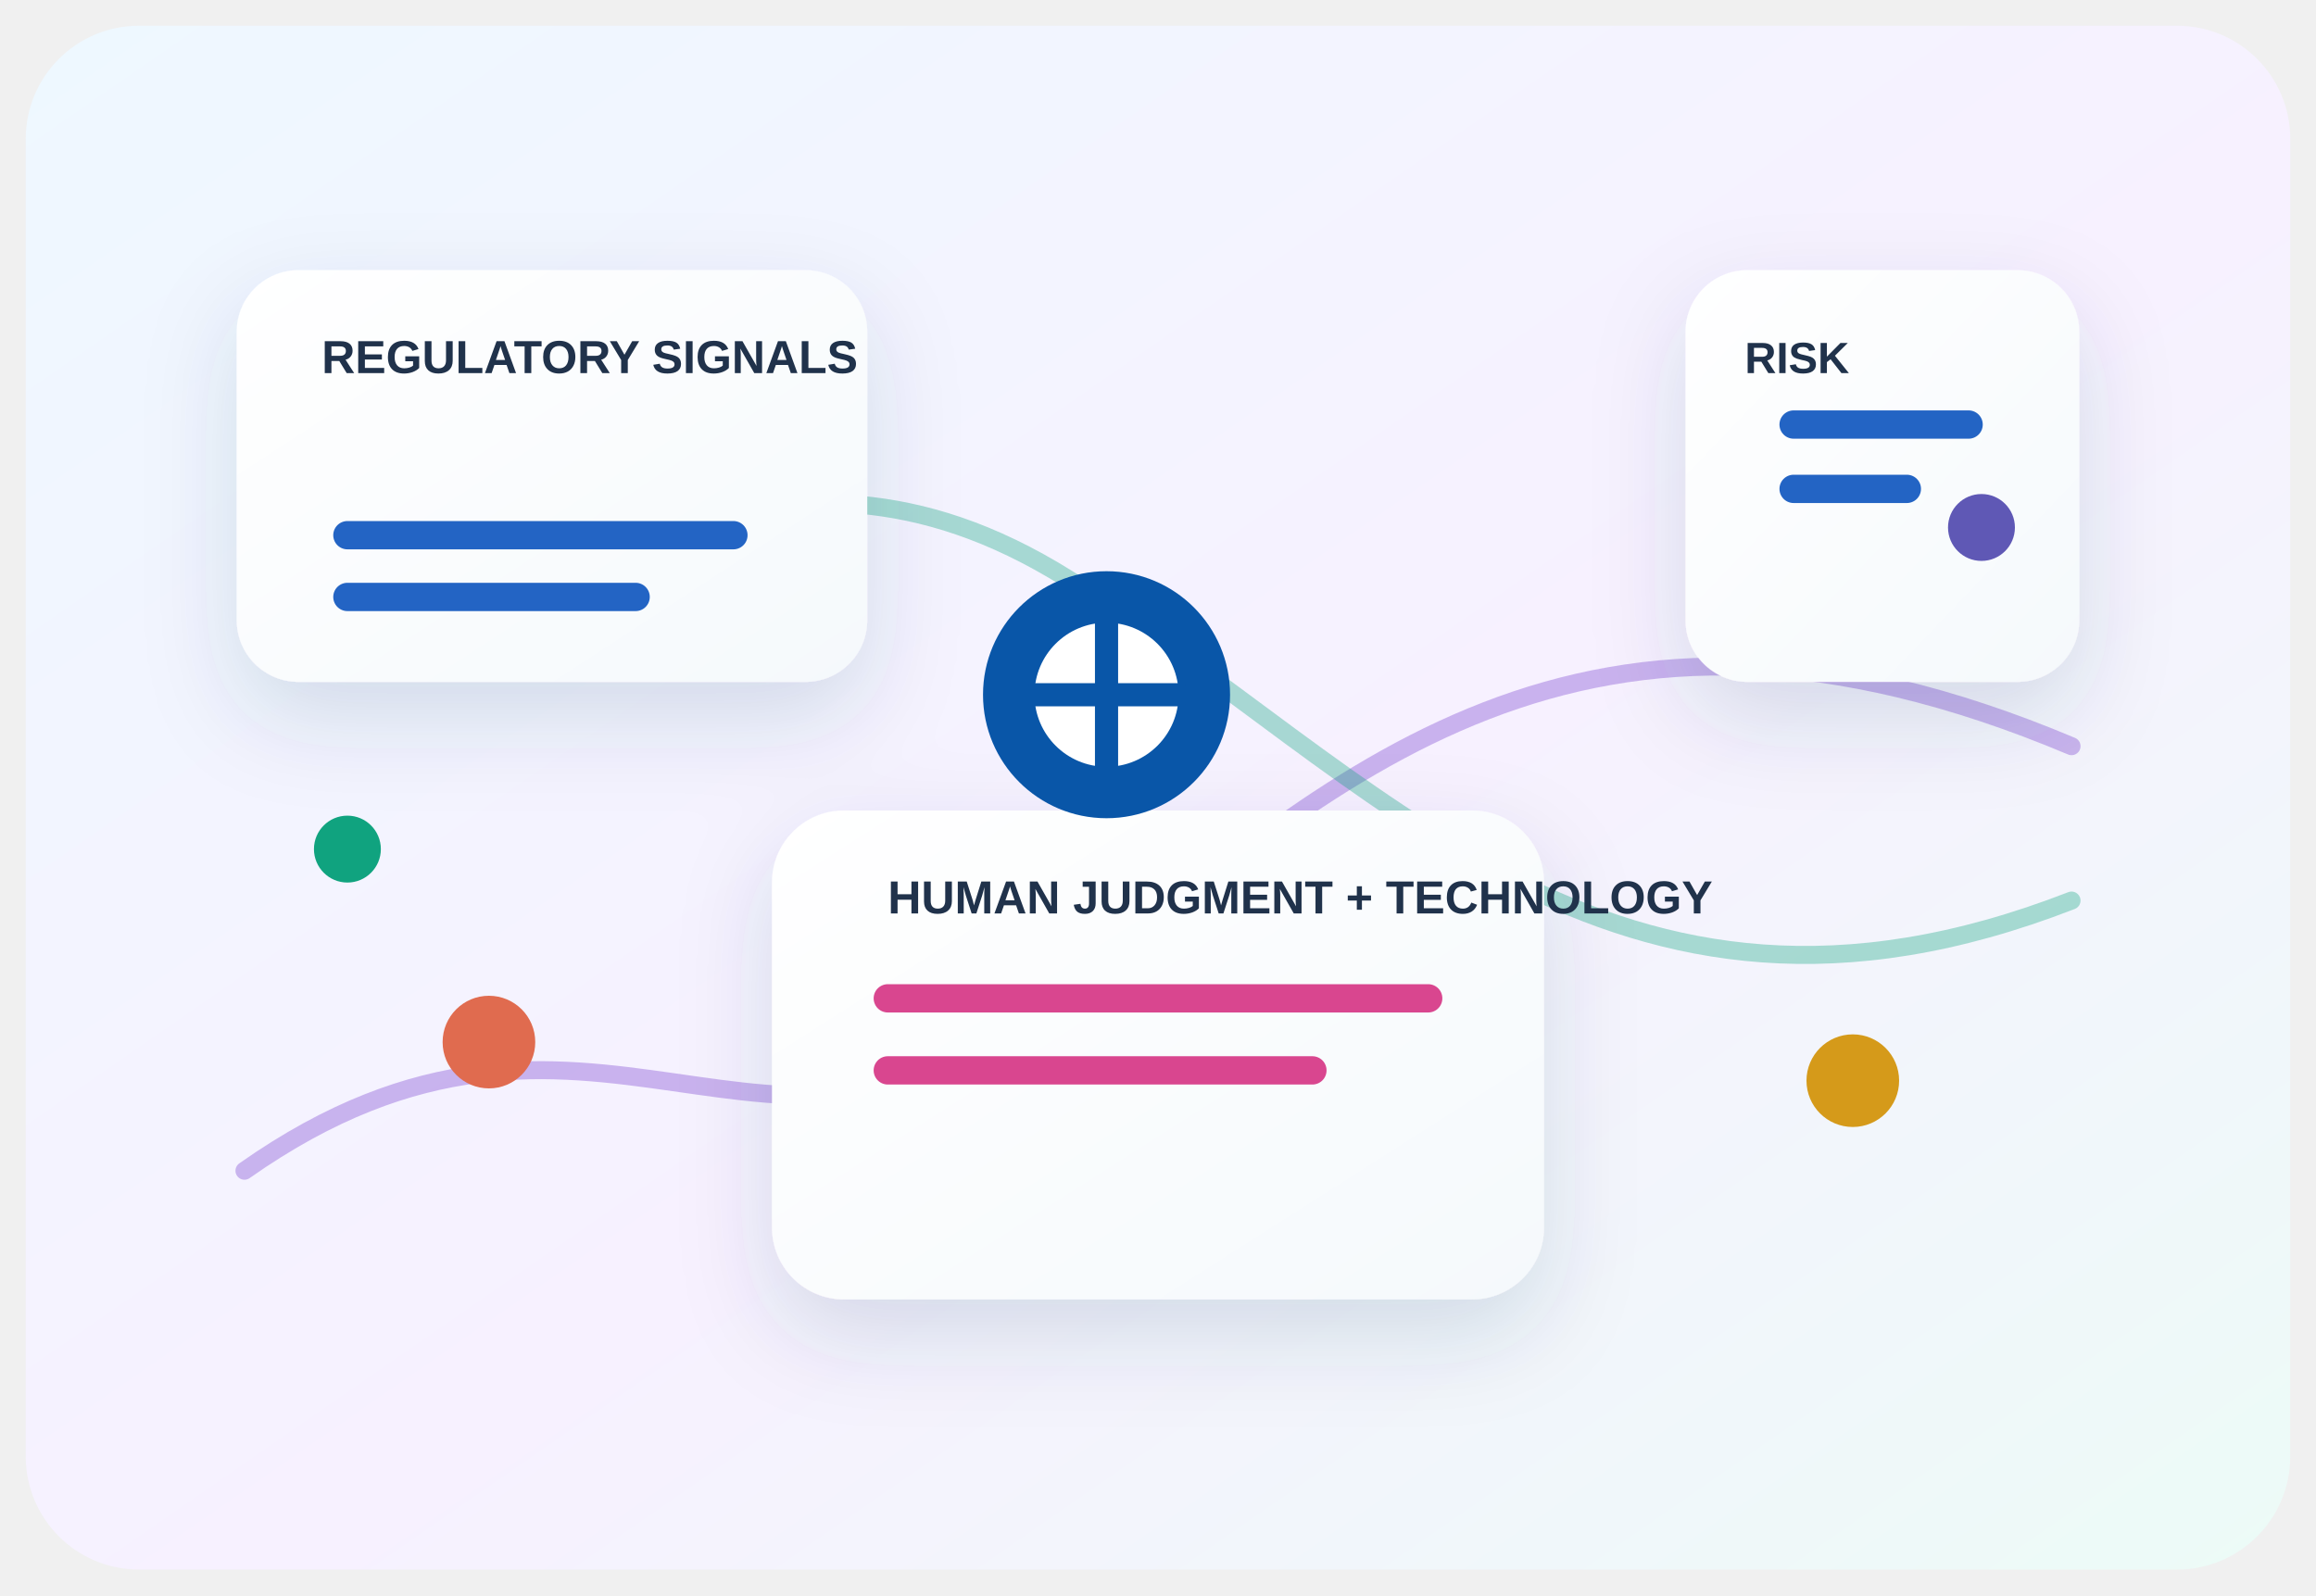
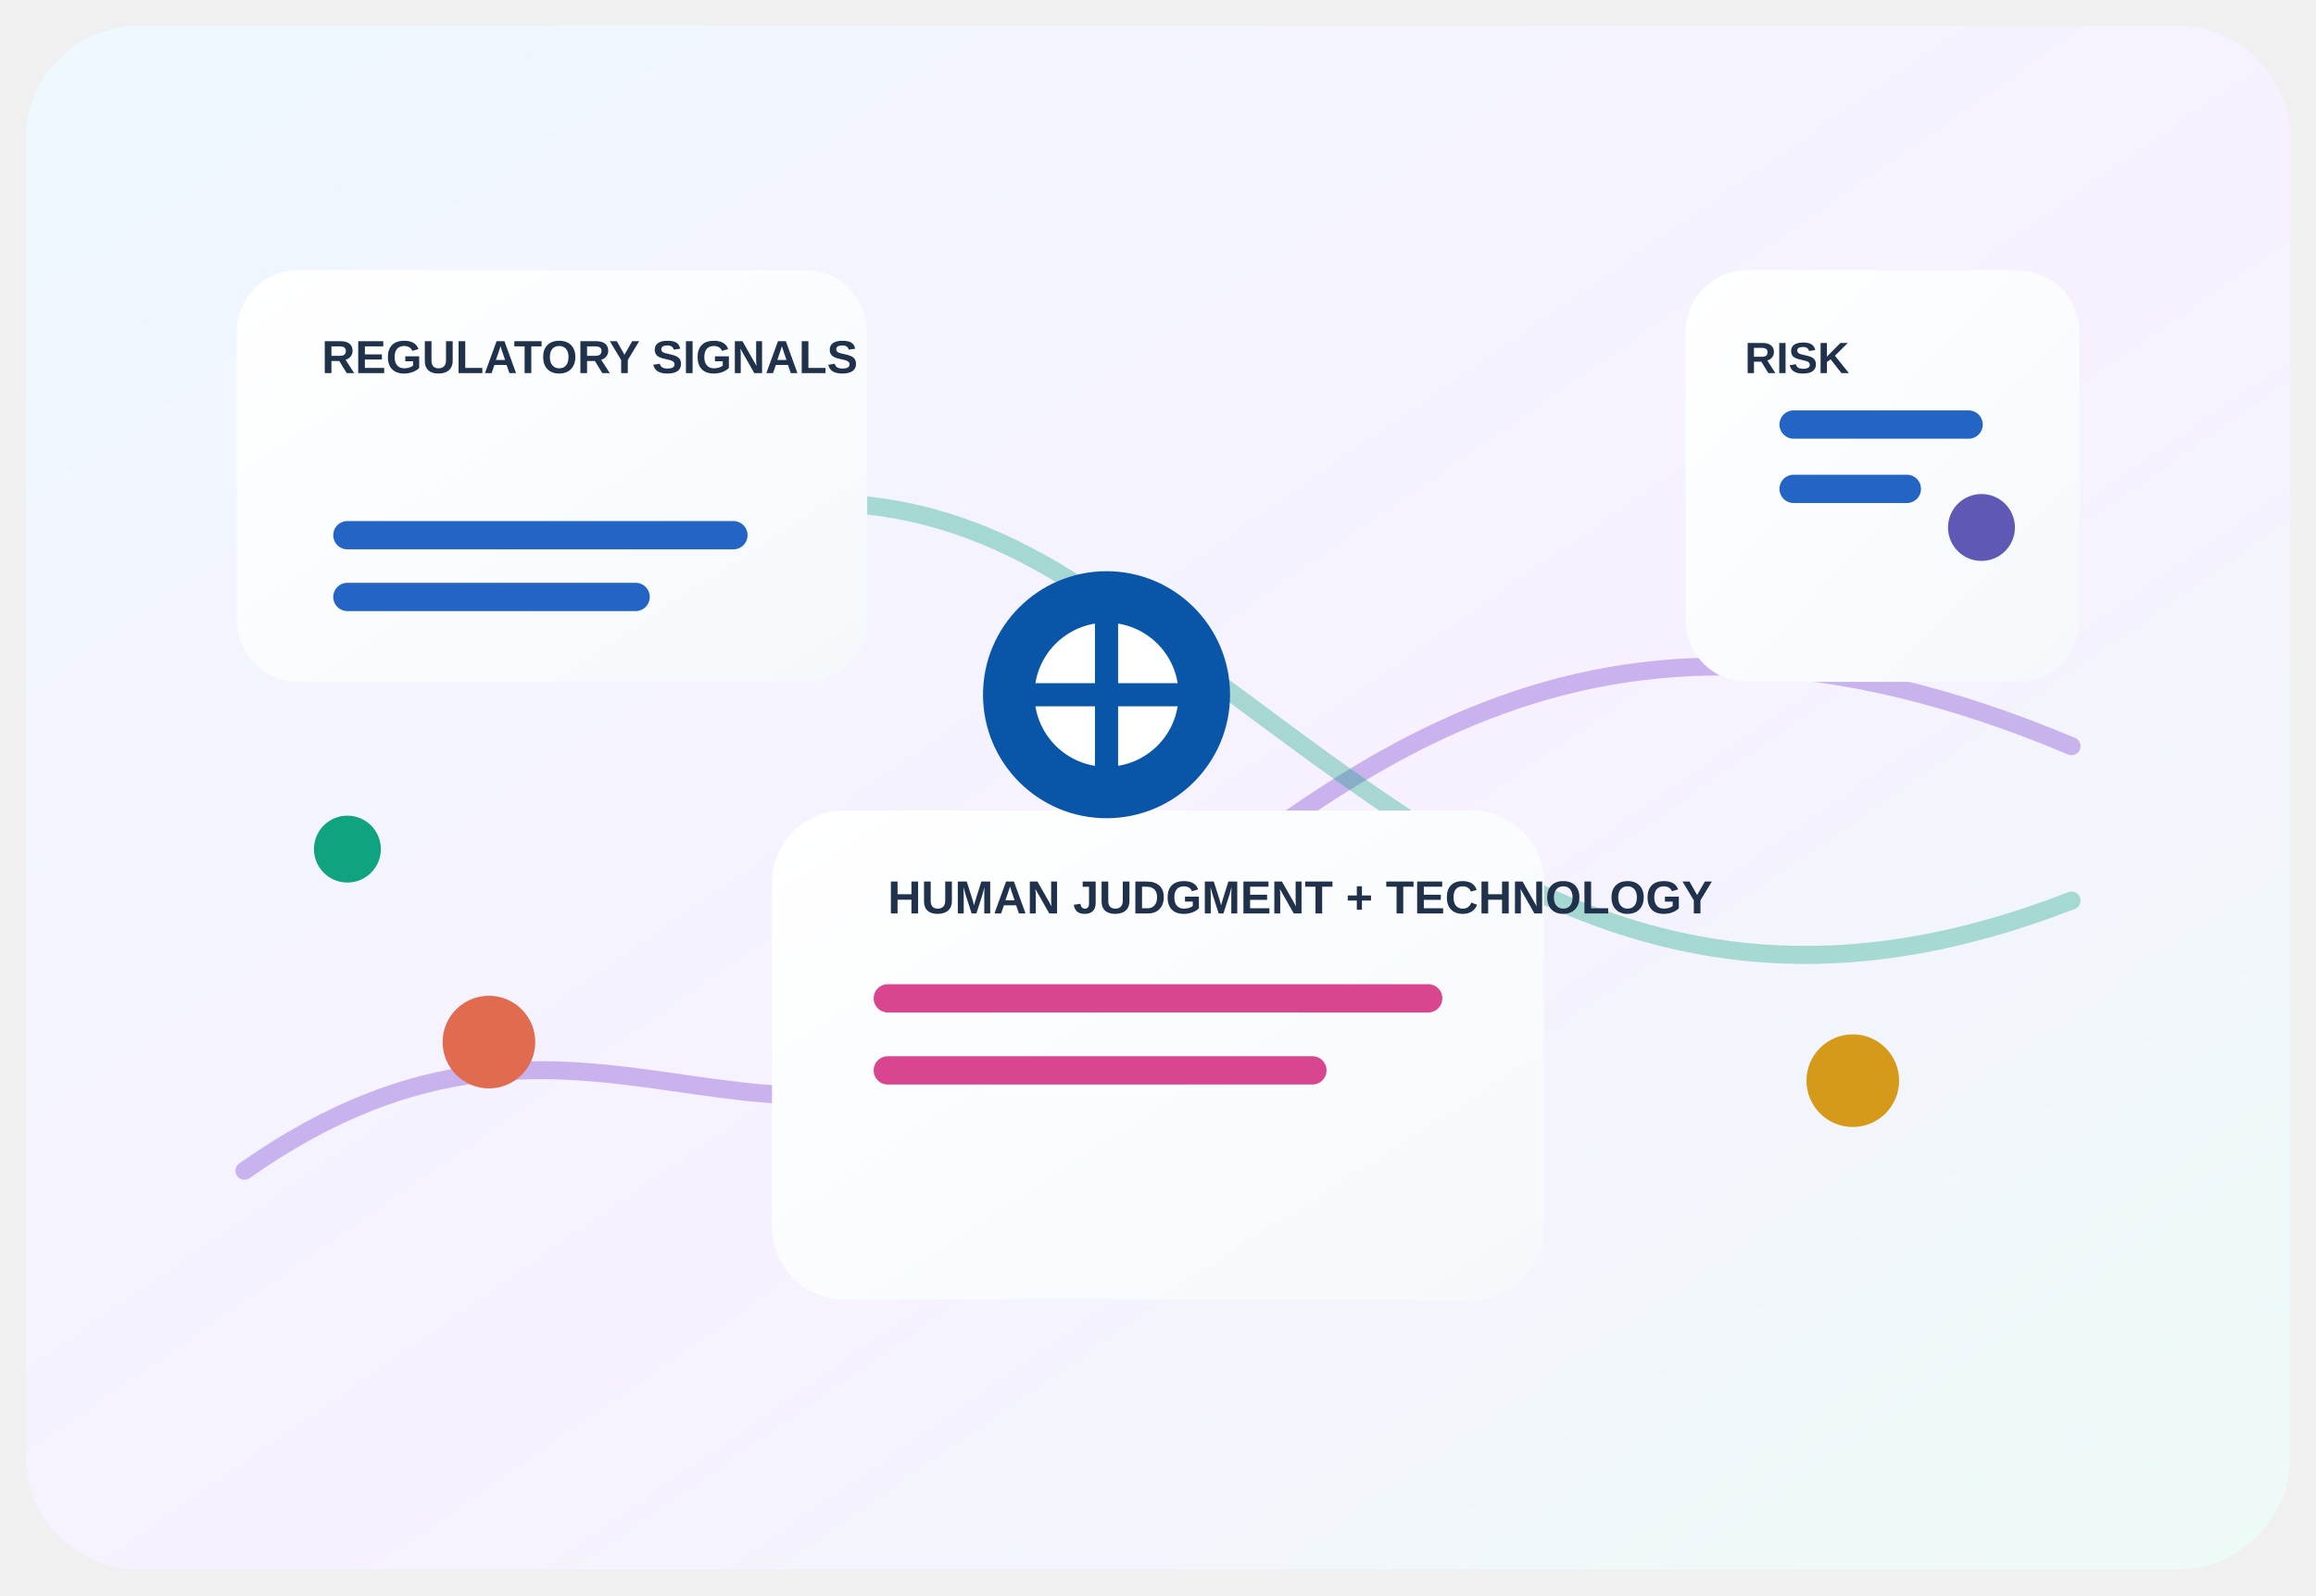
<svg xmlns="http://www.w3.org/2000/svg" viewBox="0 0 900 620" role="img" aria-labelledby="t d">
  <defs>
    <linearGradient id="bg" x1="0" y1="0" x2="1" y2="1">
      <stop offset="0" stop-color="#eef8ff" />
      <stop offset=".55" stop-color="#f7f1ff" />
      <stop offset="1" stop-color="#ecfbf7" />
    </linearGradient>
    <linearGradient id="card" x1="0" y1="0" x2="1" y2="1">
      <stop offset="0" stop-color="#fff" />
      <stop offset="1" stop-color="#f5f9fc" />
    </linearGradient>
-     <filter id="shadow" x="-20%" y="-20%" width="140%" height="140%">
-       <feDropShadow dx="0" dy="14" stdDeviation="18" flood-color="#163c62" flood-opacity=".14" />
-     </filter>
  </defs>
  <rect x="10" y="10" width="880" height="600" rx="44" fill="url(#bg)" />
  <path d="M95 455 C230 360 300 480 410 390 S615 210 805 290" fill="none" stroke="#8b5bd7" stroke-width="7" stroke-linecap="round" opacity=".42" />
  <path d="M100 180 C235 250 295 150 415 225 S625 420 805 350" fill="none" stroke="#10a37f" stroke-width="7" stroke-linecap="round" opacity=".34" />
-   <g filter="url(#shadow)">
+   <g>
    <rect x="92" y="105" width="245" height="160" rx="24" fill="url(#card)" />
    <rect x="655" y="105" width="153" height="160" rx="24" fill="url(#card)" />
    <rect x="300" y="315" width="300" height="190" rx="28" fill="url(#card)" />
  </g>
  <g fill="none" stroke-linecap="round">
    <path d="M135 208h150M135 232h112M697 165h68M697 190h44" stroke="#2364c4" stroke-width="11" />
    <path d="M345 388h210M345 416h165" stroke="#d9468f" stroke-width="11" />
  </g>
  <g>
    <circle cx="430" cy="270" r="48" fill="#0956a8" />
    <circle cx="430" cy="270" r="28" fill="#fff" />
    <path d="M430 242v56M402 270h56" stroke="#0956a8" stroke-width="9" stroke-linecap="round" />
    <circle cx="190" cy="405" r="18" fill="#e06b4f" />
    <circle cx="720" cy="420" r="18" fill="#d59a1a" />
    <circle cx="135" cy="330" r="13" fill="#10a37f" />
    <circle cx="770" cy="205" r="13" fill="#5f58b5" />
  </g>
  <g font-family="Arial, sans-serif" font-weight="700" fill="#20324b">
    <text x="125" y="145" font-size="18">REGULATORY SIGNALS</text>
    <text x="678" y="145" font-size="17">RISK</text>
    <text x="345" y="355" font-size="18">HUMAN JUDGMENT + TECHNOLOGY</text>
  </g>
</svg>
